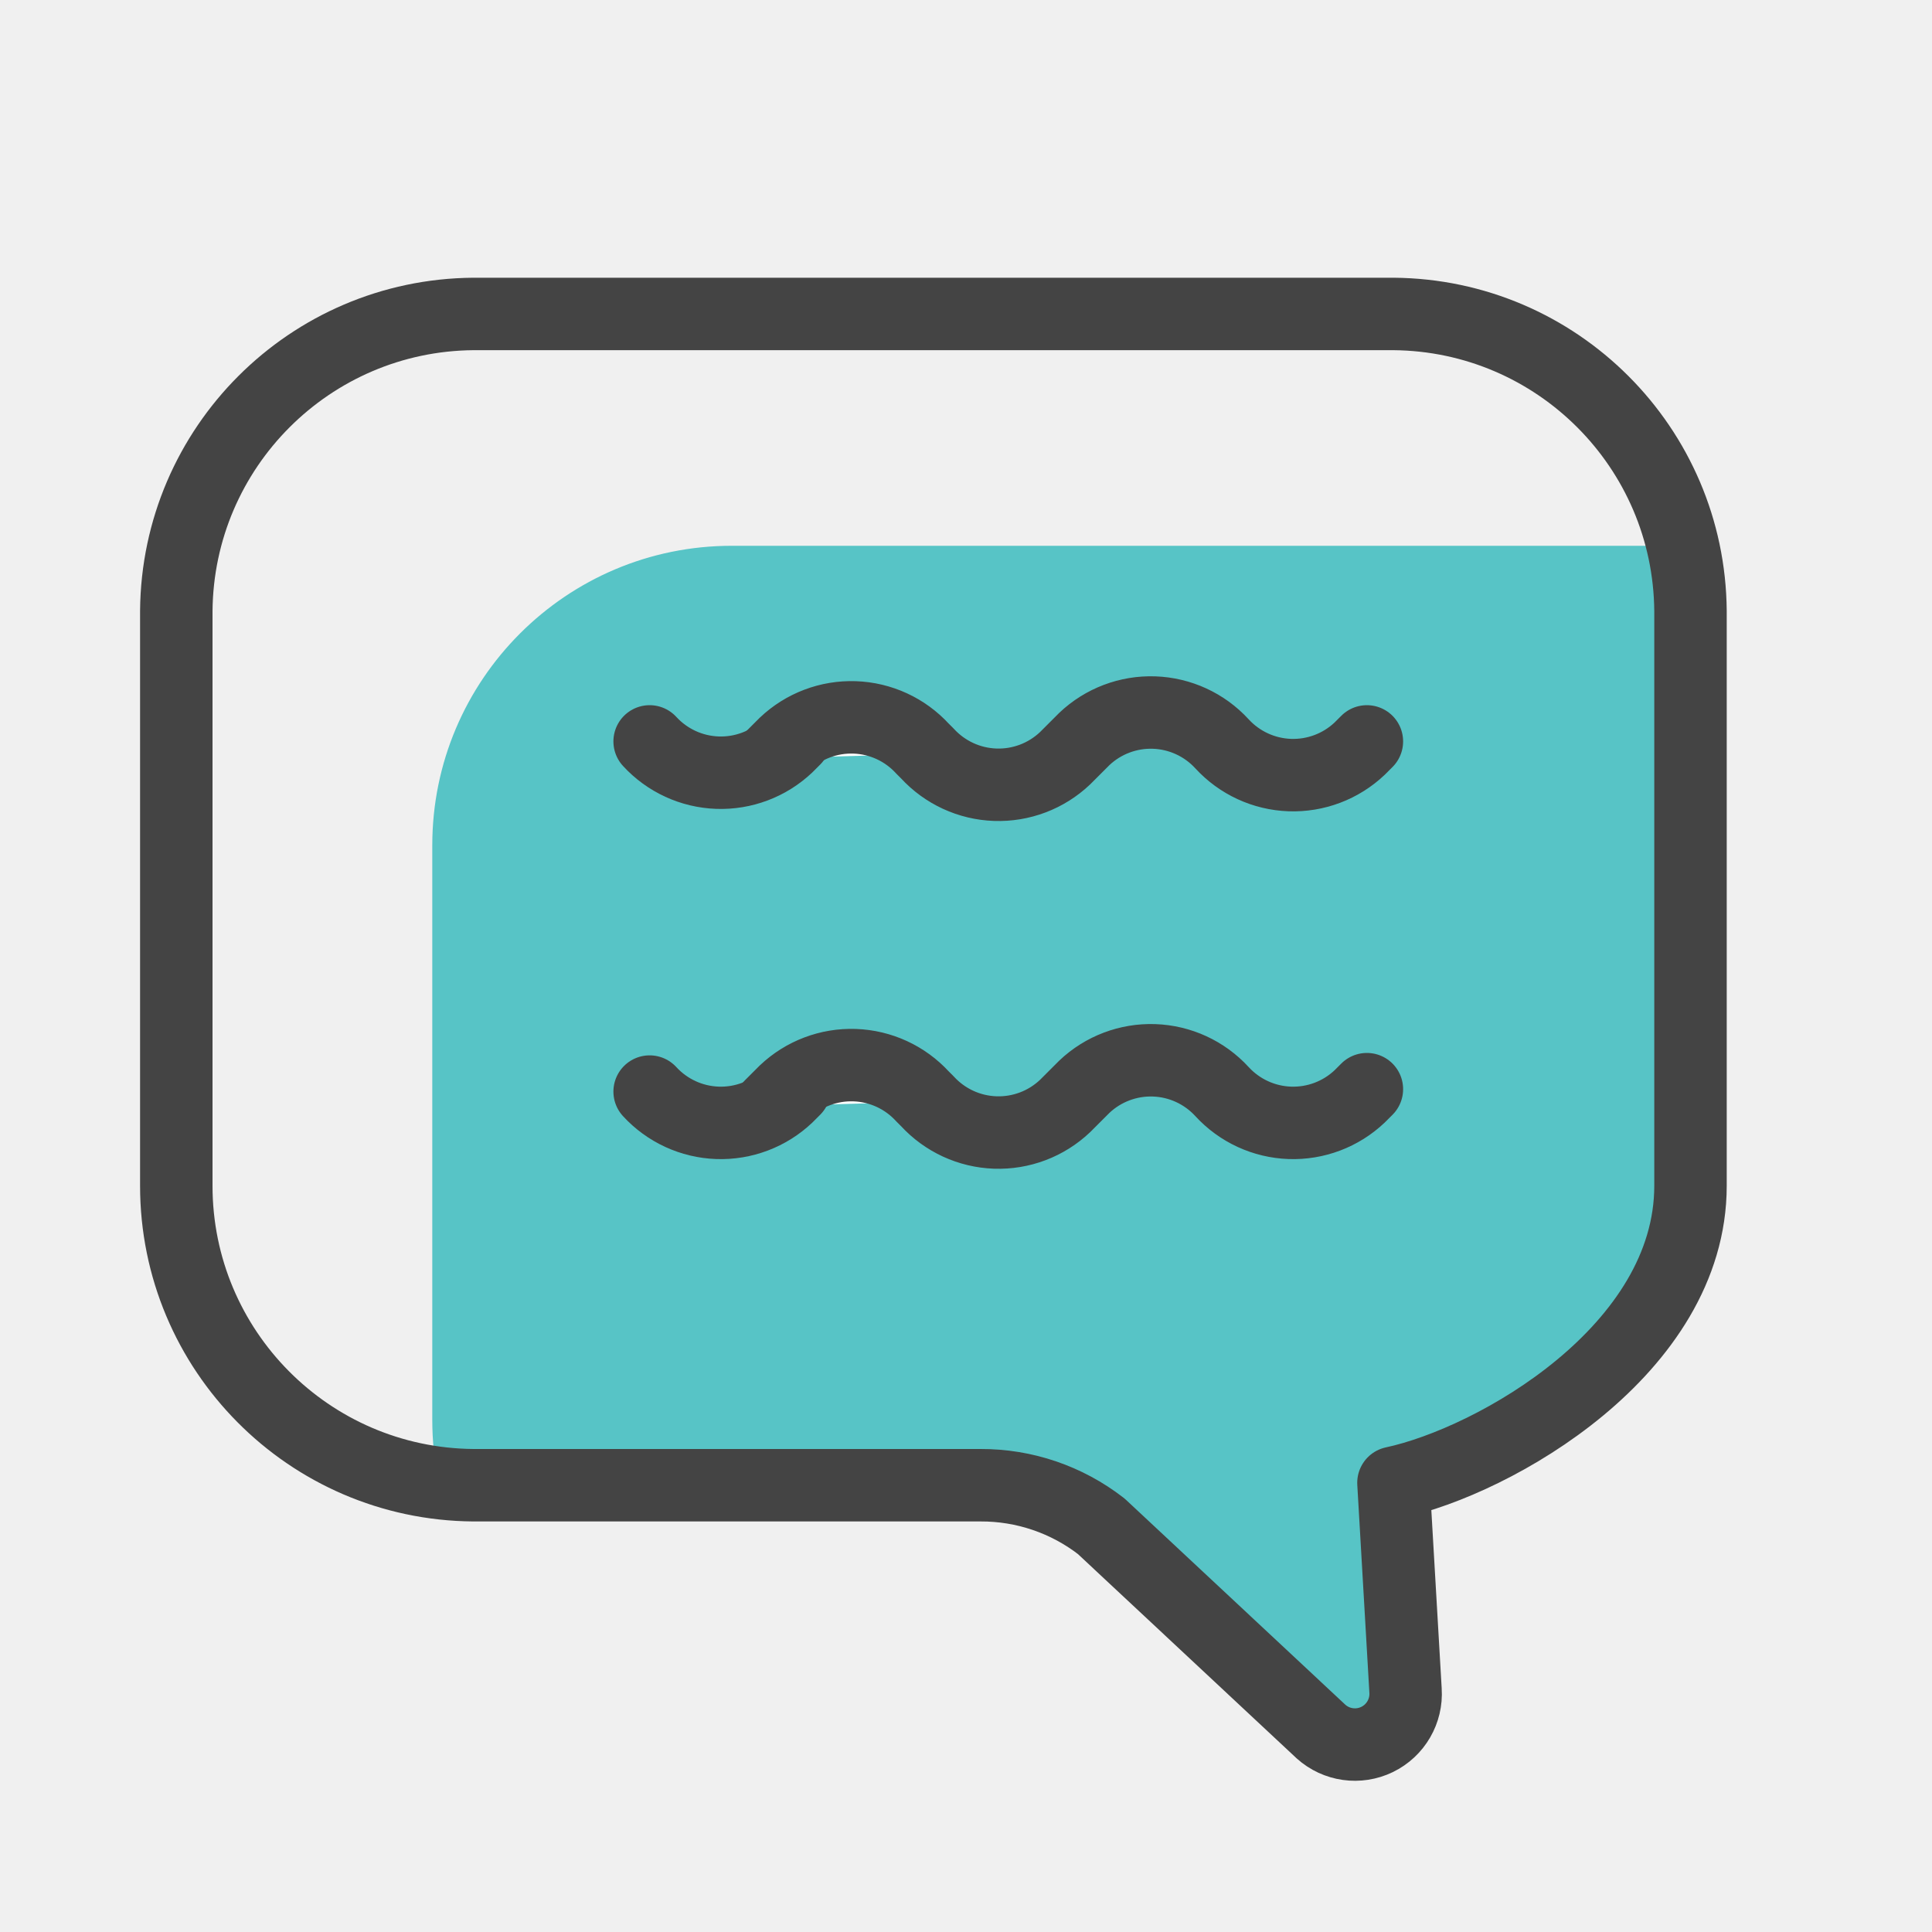
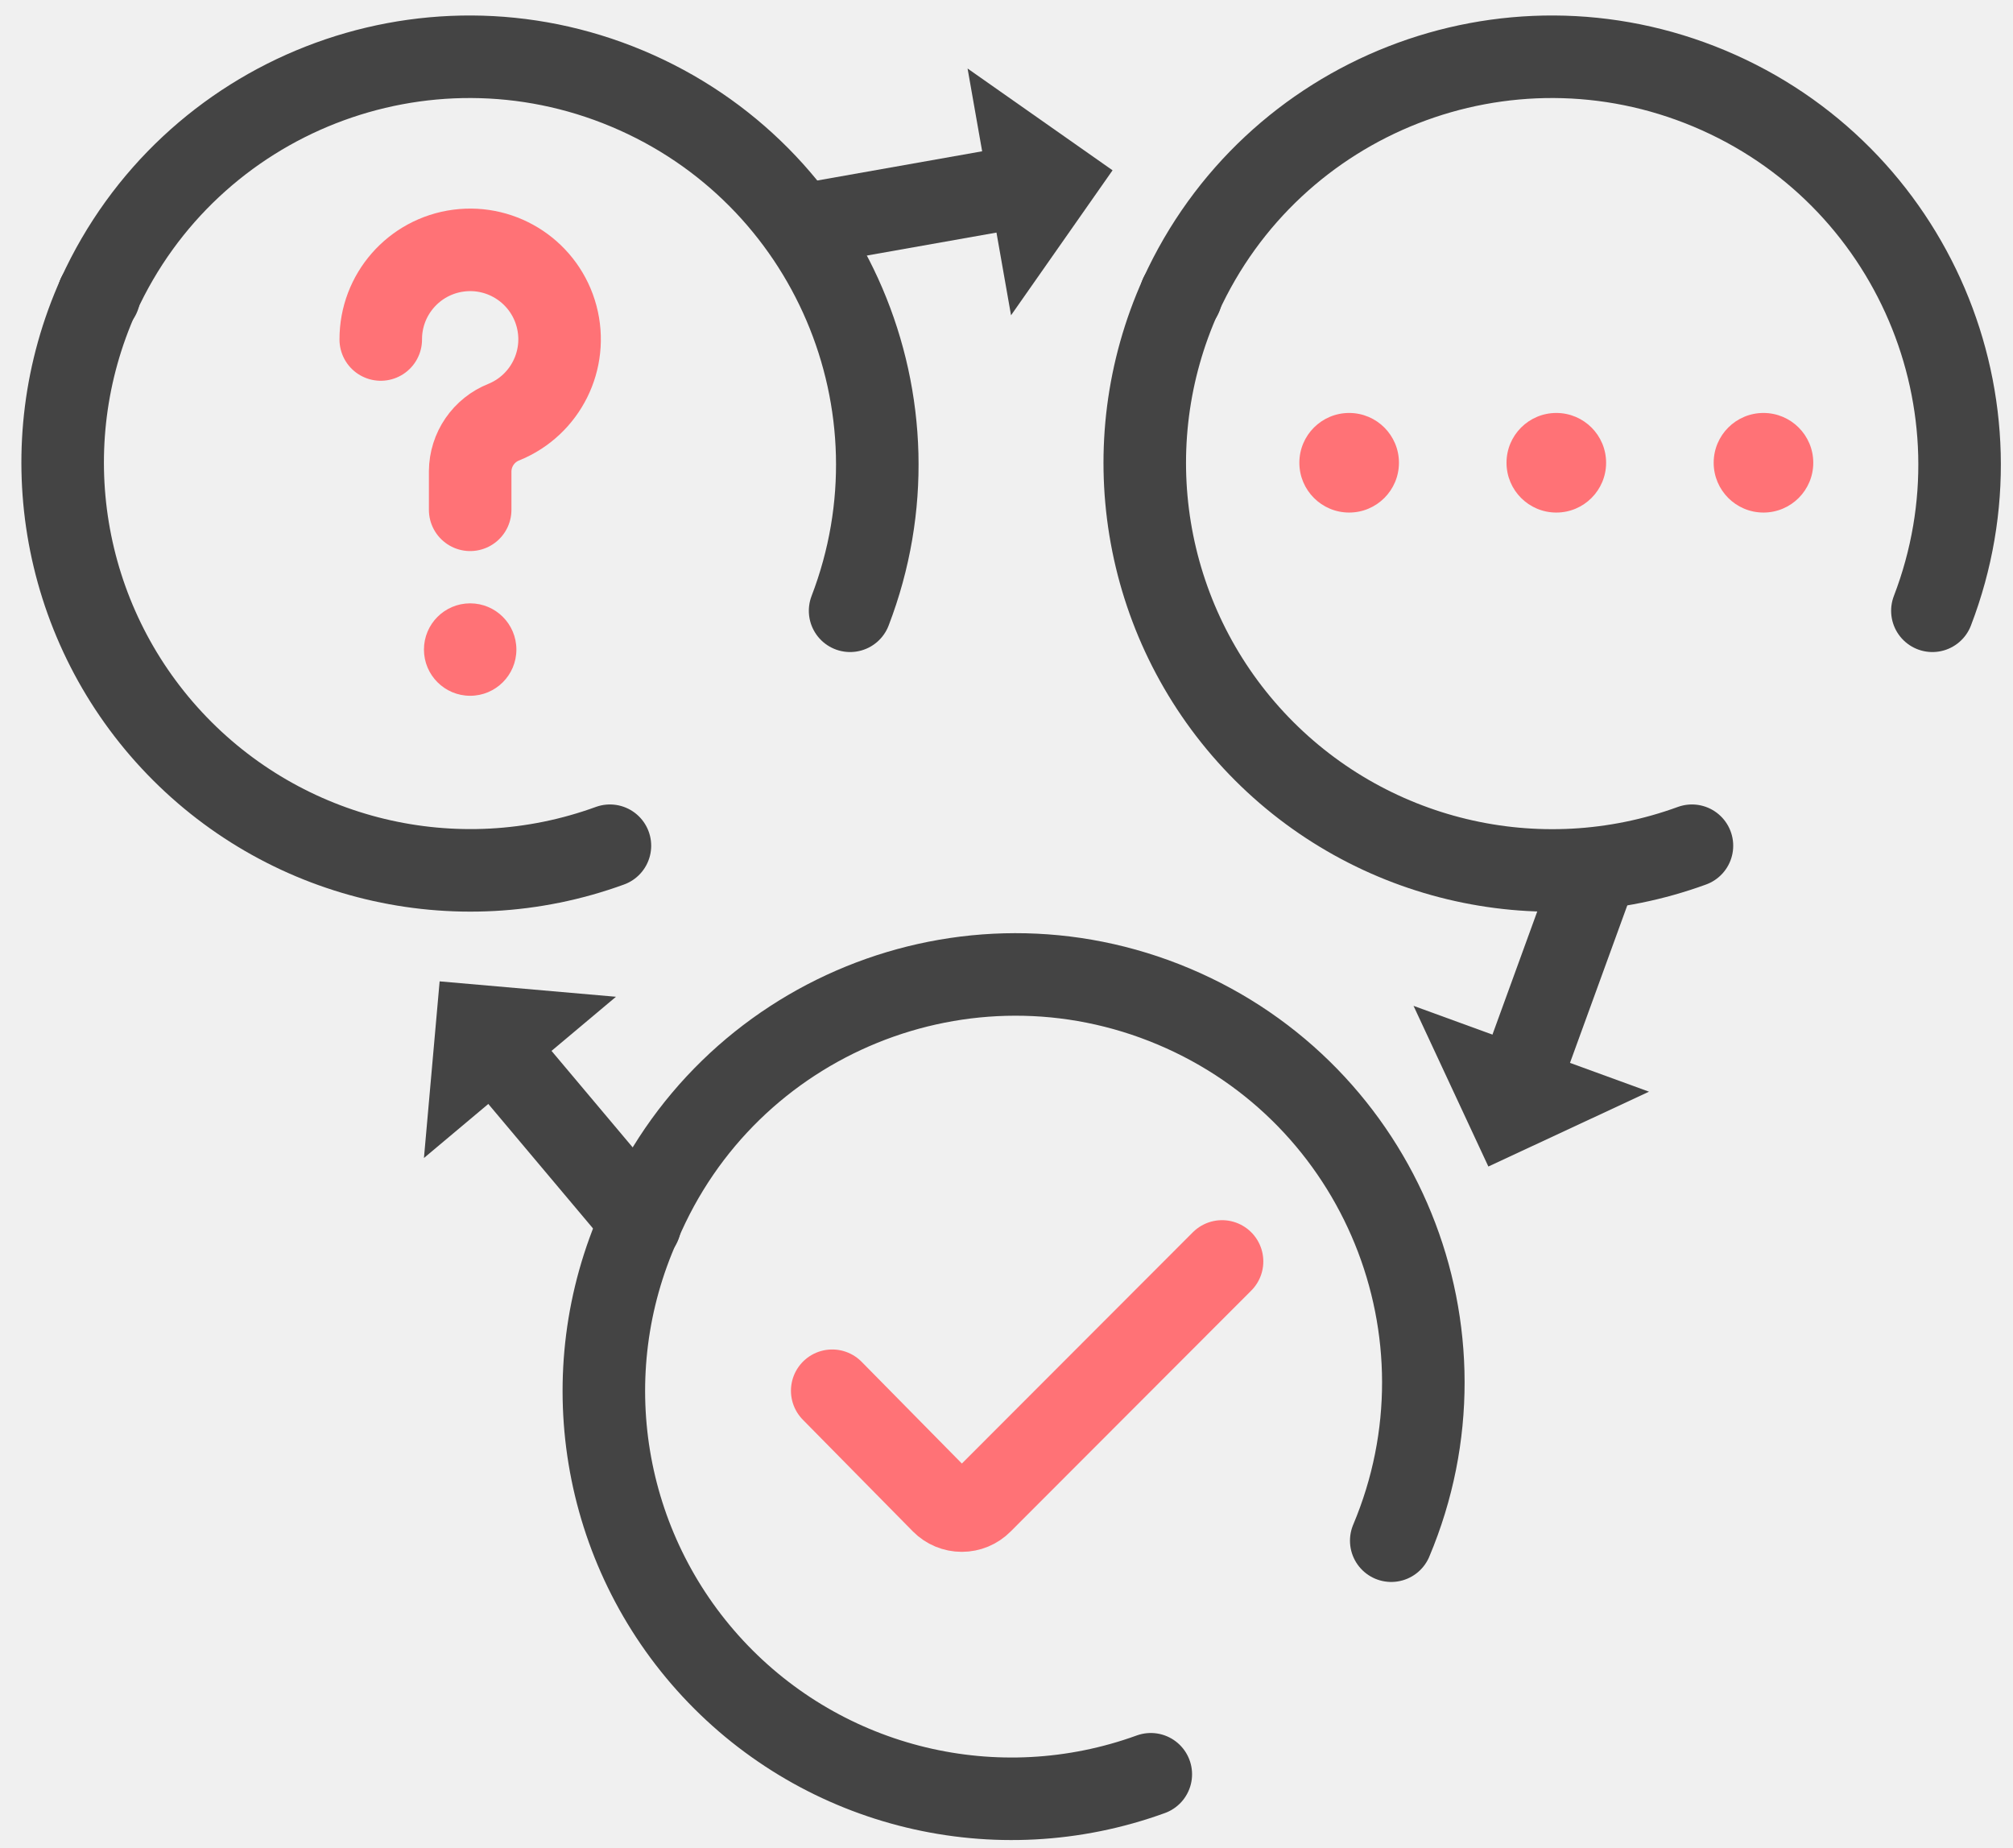
- <svg xmlns="http://www.w3.org/2000/svg" id="Layer_1" data-name="Layer 1" width="80" height="80" viewBox="0 0 80 80">
+ <svg xmlns="http://www.w3.org/2000/svg" id="图层_1" data-name="图层 1" viewBox="0 0 73.17 67.17">
  <defs>
-     <clipPath id="clip-path">
-       <path d="M54.7,71.7l-9.1-8.5a8.1,8.1,0,0,0-5-1.7H19.6A12.4,12.4,0,0,1,7.3,49.1V25.3A12.4,12.4,0,0,1,19.6,13H57.7A12.4,12.4,0,0,1,70,25.3V49.1c0,6.8-8.1,11.4-12.3,12.3h0l.5,8.6A2.1,2.1,0,0,1,54.7,71.7Z" fill="none" />
-     </clipPath>
+     <style>.cls-1{fill:#ff7276;}.cls-2,.cls-4,.cls-5{fill:none;stroke-width:3px;}.cls-2,.cls-5{stroke:#444;}.cls-3{fill:#444;}.cls-4{stroke:#ff7276;}.cls-4,.cls-5{stroke-linecap:round;}</style>
  </defs>
-   <g clip-path="url(#clip-path)">
-     <path d="M65.4,81.4l-9.1-8.5a8.1,8.1,0,0,0-5-1.7H30.3A12.4,12.4,0,0,1,17.9,58.8V35A12.4,12.4,0,0,1,30.3,22.6H68.4A12.4,12.4,0,0,1,80.7,35V58.8c0,6.8-8.1,11.4-12.3,12.3h0l.5,8.6A2.1,2.1,0,0,1,65.4,81.4Z" fill="#57c4c6" />
-   </g>
-   <path d="M54.7,71.7l-9.1-8.5a8.1,8.1,0,0,0-5-1.7H19.6A12.4,12.4,0,0,1,7.3,49.1V25.3A12.4,12.4,0,0,1,19.6,13H57.7A12.4,12.4,0,0,1,70,25.3V49.1c0,6.8-8.1,11.4-12.3,12.3h0l.5,8.6A2.1,2.1,0,0,1,54.7,71.7Z" fill="none" stroke="#444" stroke-linecap="round" stroke-linejoin="round" stroke-width="3" />
-   <path d="M31.9,31.4l.6-.6a4,4,0,0,1,5.7.2l.2.2a4,4,0,0,0,5.7.2l.8-.8a4,4,0,0,1,5.7.2h0a4,4,0,0,0,5.7.2l.3-.3" fill="#fff" stroke="#444" stroke-linecap="round" stroke-linejoin="round" stroke-width="3" />
-   <path d="M26.9,30.7h0a4,4,0,0,0,5.7.2l.3-.3" fill="#fff" stroke="#444" stroke-linecap="round" stroke-linejoin="round" stroke-width="3" />
-   <path d="M31.9,45.8l.6-.6a4,4,0,0,1,5.7.2l.2.2a4,4,0,0,0,5.7.2l.8-.8a4,4,0,0,1,5.7.2h0a4,4,0,0,0,5.7.2l.3-.3" fill="#fff" stroke="#444" stroke-linecap="round" stroke-linejoin="round" stroke-width="3" />
-   <path d="M26.9,45.2h0a4,4,0,0,0,5.7.2l.3-.3" fill="#fff" stroke="#444" stroke-linecap="round" stroke-linejoin="round" stroke-width="3" />
+   <circle class="cls-1" cx="49.04" cy="16.82" r="1.81" />
+   <circle class="cls-1" cx="56.57" cy="16.82" r="1.81" />
+   <circle class="cls-1" cx="64.1" cy="16.82" r="1.81" />
+   <line class="cls-2" x1="58.03" y1="31.6" x2="55.45" y2="38.69" />
+   <polygon class="cls-3" points="59.94 39.68 51.38 36.56 54.1 42.4 59.94 39.68" />
+   <line class="cls-2" x1="58.04" y1="31.58" x2="58.03" y2="31.6" />
+   <line class="cls-2" x1="29.11" y1="8.19" x2="36.56" y2="6.87" />
+   <polygon class="cls-3" points="35.17 2.49 36.75 11.46 40.44 6.19 35.17 2.49" />
+   <circle class="cls-1" cx="17.09" cy="23.61" r="1.68" />
+   <path class="cls-4" d="M13.84,12.34a3.25,3.25,0,1,1,4.48,3,1.94,1.94,0,0,0-1.23,1.79v1.4" />
+   <line class="cls-2" x1="23.38" y1="44.49" x2="18.51" y2="38.7" />
+   <polygon class="cls-3" points="15.41 42.09 22.39 36.23 15.98 35.67 15.41 42.09" />
+   <path class="cls-4" d="M30.25,50.55l4,4.06a1,1,0,0,0,1.42,0l8.75-8.76" />
+   <path class="cls-5" d="M30.9,22.2A14.82,14.82,0,0,0,3.58,10.74" />
+   <path class="cls-5" d="M3.58,10.74a14.82,14.82,0,0,0,18.59,20" />
+   <line class="cls-5" x1="3.58" y1="10.74" x2="3.6" y2="10.76" />
+   <path class="cls-5" d="M70.24,22.2A14.82,14.82,0,0,0,42.92,10.74" />
+   <path class="cls-5" d="M42.92,10.74a14.81,14.81,0,0,0,18.58,20" />
+   <line class="cls-5" x1="42.92" y1="10.74" x2="42.93" y2="10.76" />
+   <path class="cls-5" d="M50.57,56A14.82,14.82,0,0,0,23.25,44.49" />
+   <path class="cls-5" d="M23.25,44.49a14.82,14.82,0,0,0,18.58,20" />
+   <line class="cls-5" x1="23.25" y1="44.49" x2="23.26" y2="44.51" />
</svg>
